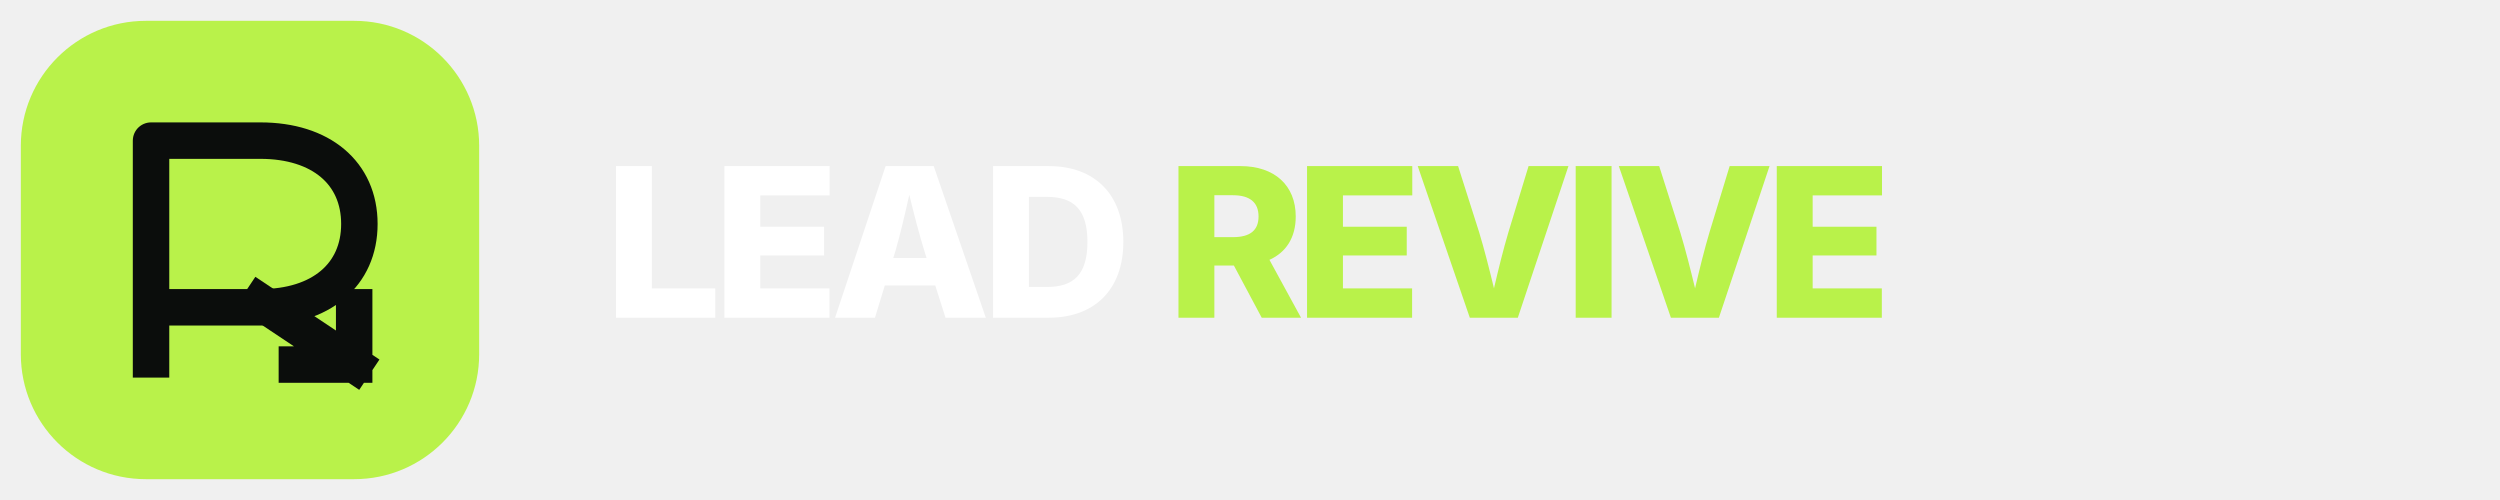
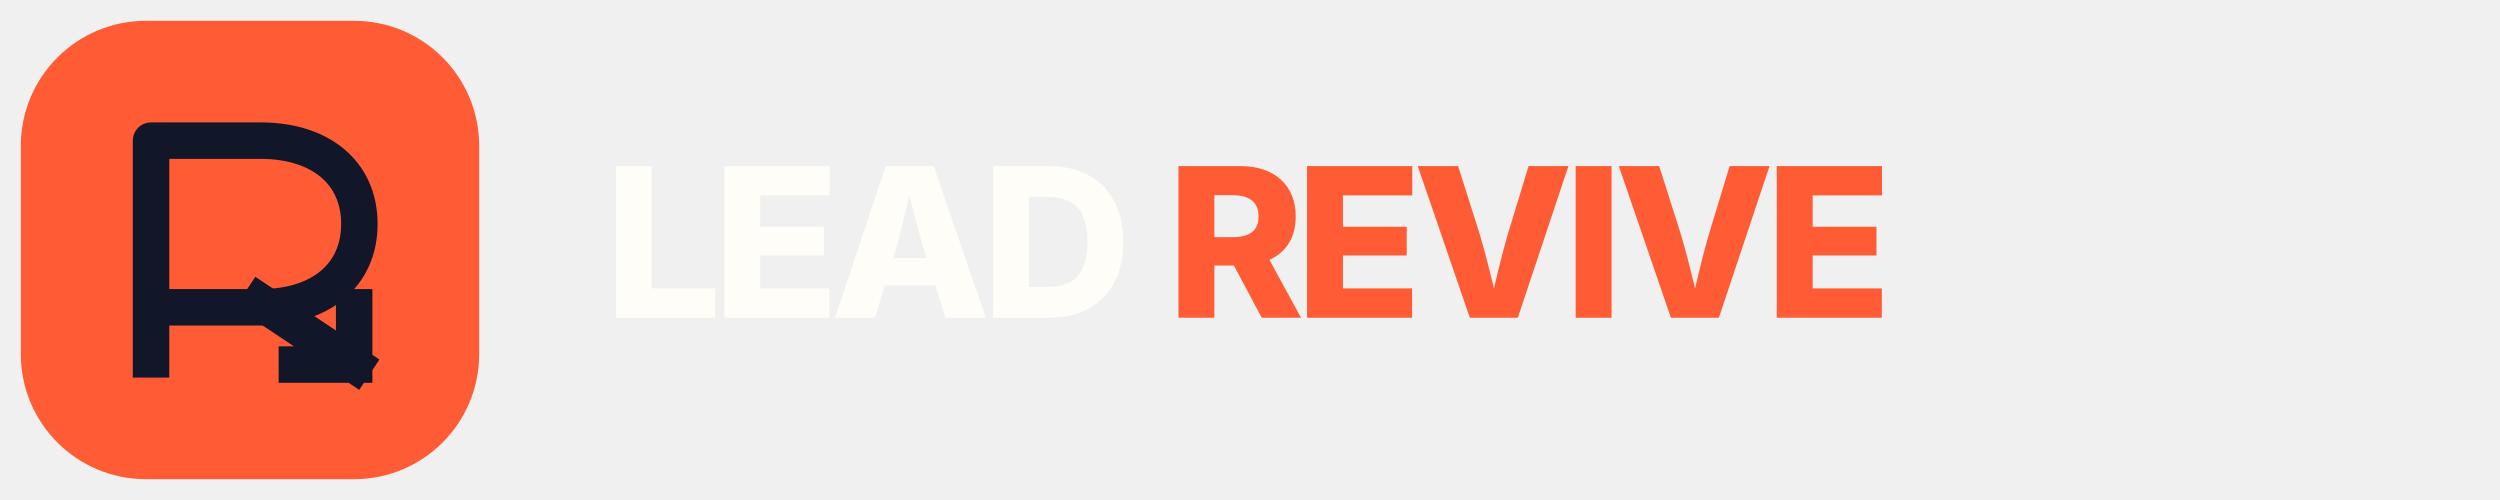
<svg xmlns="http://www.w3.org/2000/svg" width="480" height="96" viewBox="0 0 480 96" fill="none" role="img" aria-labelledby="title desc">
-   <rect x="4" y="4" width="88" height="88" rx="24" fill="#B9F24A" />
-   <path d="M29 69V27H50C61.6 27 69 33.2 69 43C69 52.8 61.6 59 50 59H29" stroke="#0B0D0C" stroke-width="7" stroke-linecap="square" stroke-linejoin="round" />
-   <path d="M50 58L68 70M68 70V59M68 70H57" stroke="#0B0D0C" stroke-width="7" stroke-linecap="square" stroke-linejoin="round" />
-   <text x="116" y="61" fill="#FFFFFF" font-family="Inter, Arial, sans-serif" font-size="40" font-weight="760" letter-spacing="-1.8">LEAD</text>
-   <text x="224" y="61" fill="#B9F24A" font-family="Inter, Arial, sans-serif" font-size="40" font-weight="760" letter-spacing="-1.8">REVIVE</text>
+   <rect x="4" y="4" width="88" height="88" rx="24" fill="#FF5C35" />
+   <path d="M29 69V27H50C61.6 27 69 33.2 69 43C69 52.8 61.6 59 50 59H29" stroke="#111629" stroke-width="7" stroke-linecap="square" stroke-linejoin="round" />
+   <path d="M50 58L68 70M68 70V59M68 70H57" stroke="#111629" stroke-width="7" stroke-linecap="square" stroke-linejoin="round" />
+   <text x="116" y="61" fill="#FFFDF7" font-family="Inter, Arial, sans-serif" font-size="40" font-weight="760" letter-spacing="-1.8">LEAD</text>
+   <text x="224" y="61" fill="#FF5C35" font-family="Inter, Arial, sans-serif" font-size="40" font-weight="760" letter-spacing="-1.8">REVIVE</text>
</svg>
